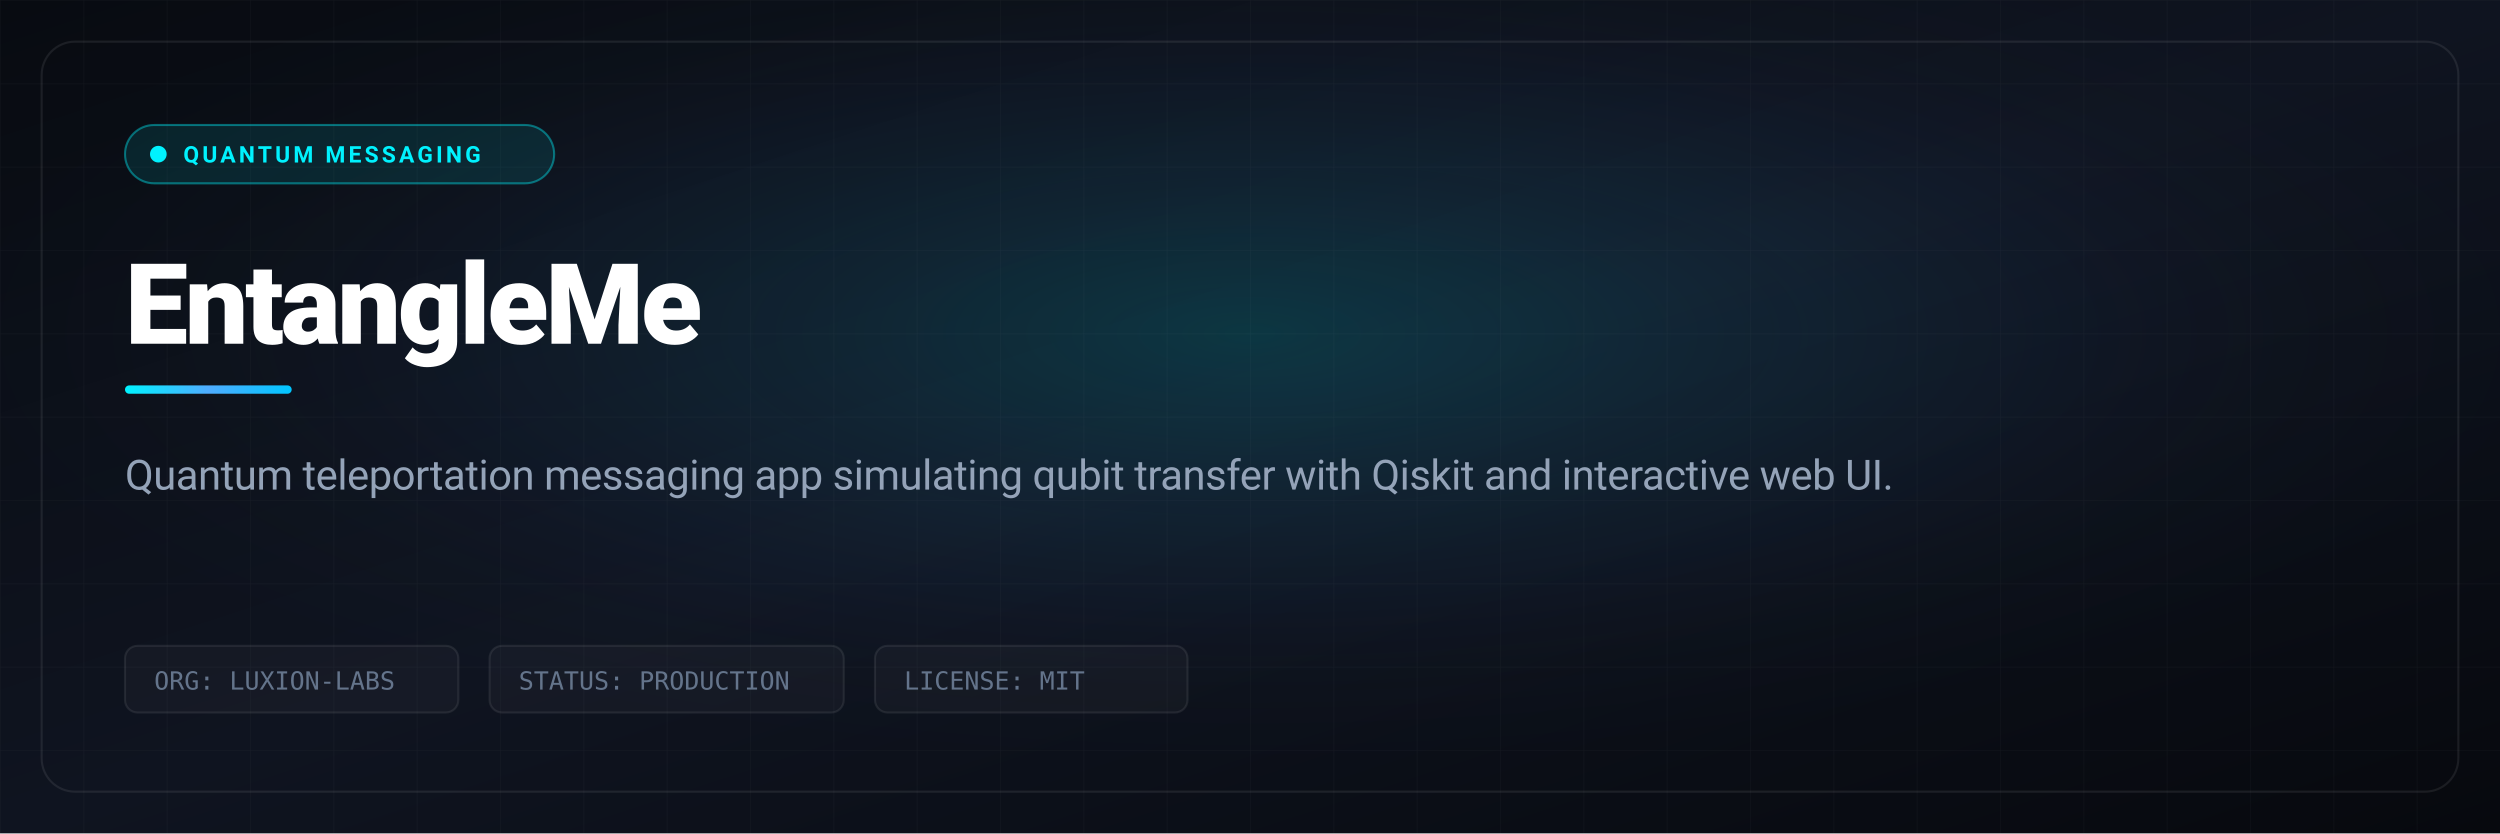
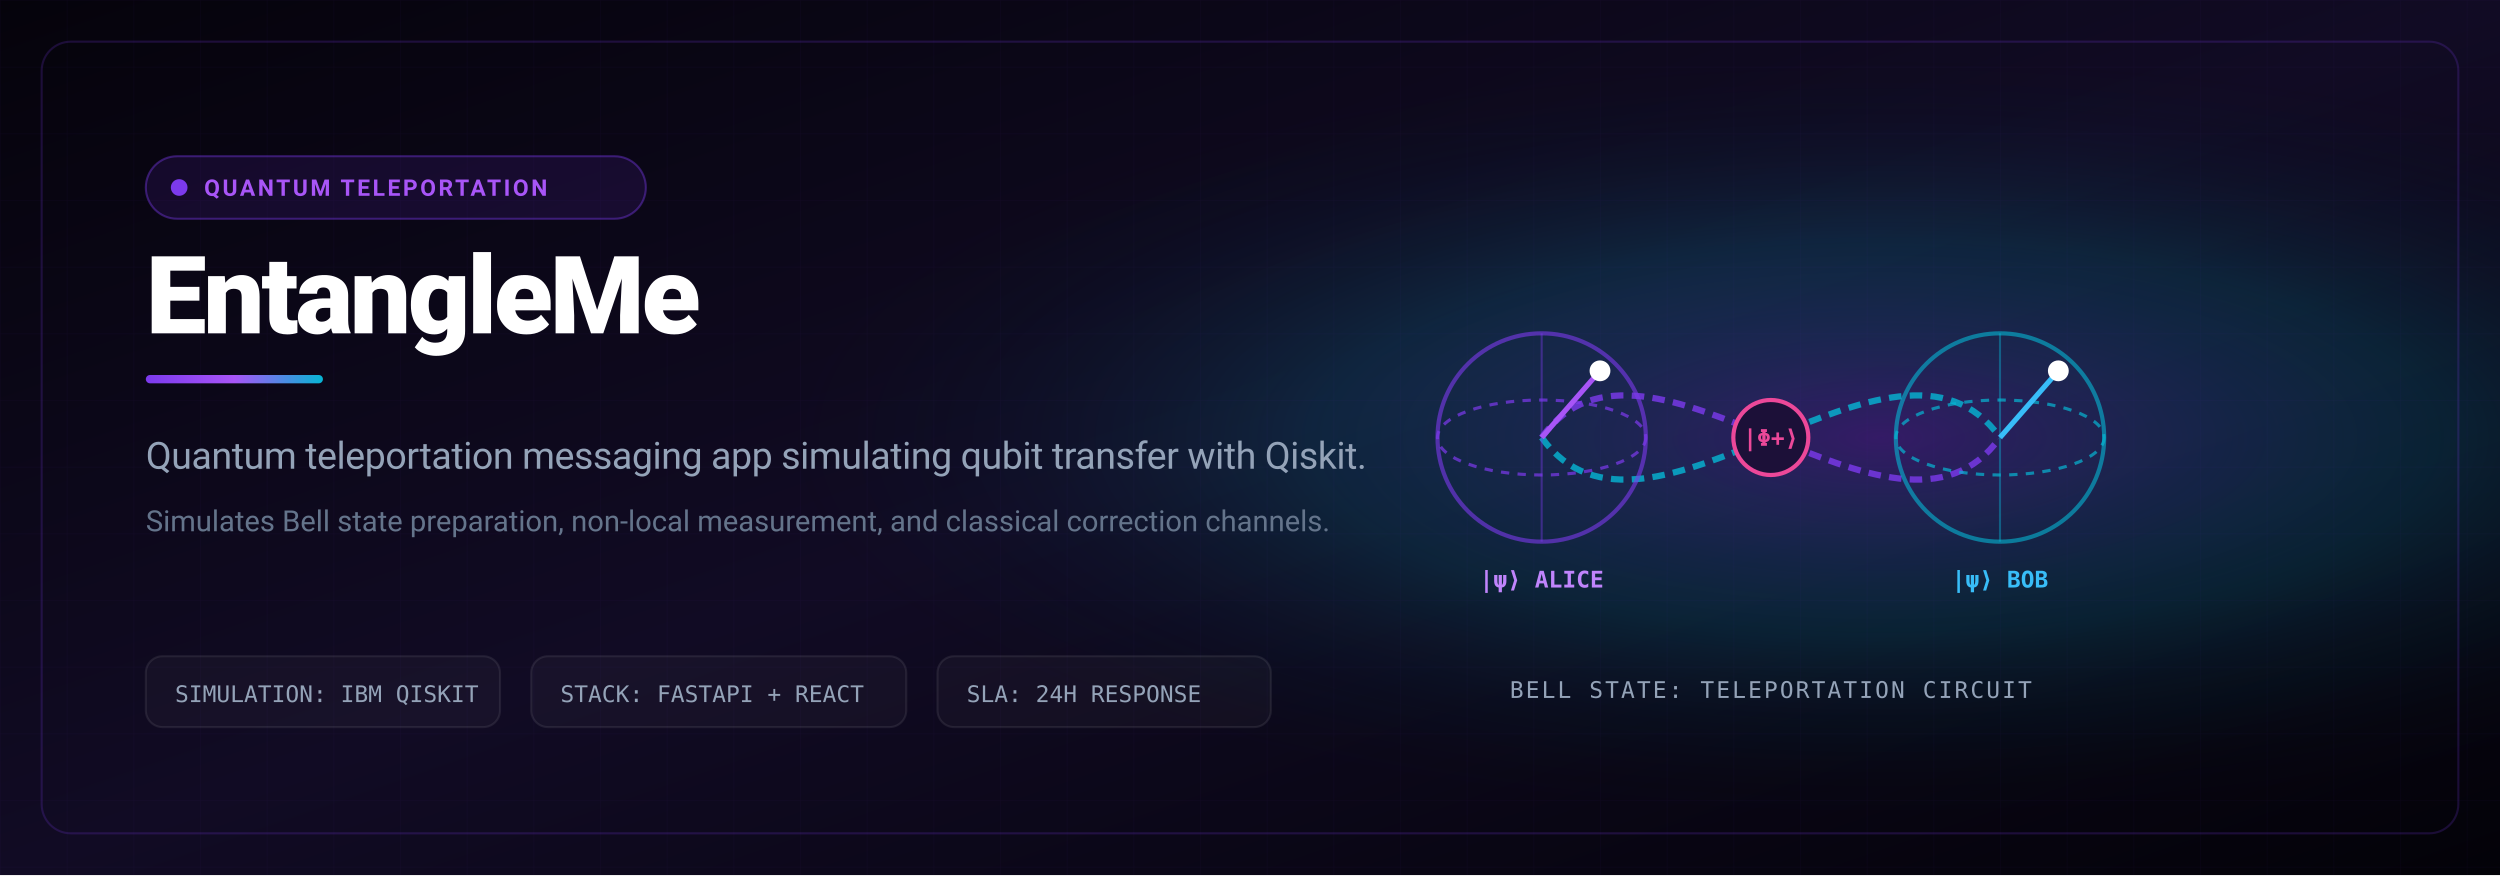
- <svg xmlns="http://www.w3.org/2000/svg" viewBox="0 0 1200 400" width="100%" height="100%">
+ <svg xmlns="http://www.w3.org/2000/svg" viewBox="0 0 1200 420" width="100%" height="100%">
  <defs>
-     <linearGradient id="bg" x1="0%" y1="0%" x2="100%" y2="100%">
-       <stop offset="0%" stop-color="#080B11" />
-       <stop offset="50%" stop-color="#0F1420" />
-       <stop offset="100%" stop-color="#07090E" />
+     <linearGradient id="q-bg" x1="0%" y1="0%" x2="100%" y2="100%">
+       <stop offset="0%" stop-color="#05030B" />
+       <stop offset="50%" stop-color="#110B24" />
+       <stop offset="100%" stop-color="#030208" />
    </linearGradient>
-     <linearGradient id="accent" x1="0%" y1="0%" x2="100%" y2="0%">
-       <stop offset="0%" stop-color="#00F2FE" />
-       <stop offset="50%" stop-color="#4FACFE" />
-       <stop offset="100%" stop-color="#00C6FF" />
+     <linearGradient id="uv-cyan" x1="0%" y1="0%" x2="100%" y2="0%">
+       <stop offset="0%" stop-color="#7C3AED" />
+       <stop offset="50%" stop-color="#A855F7" />
+       <stop offset="100%" stop-color="#06B6D4" />
    </linearGradient>
-     <radialGradient id="glow" cx="50%" cy="40%" r="55%">
-       <stop offset="0%" stop-color="#00F2FE" stop-opacity="0.16" />
-       <stop offset="60%" stop-color="#4FACFE" stop-opacity="0.04" />
-       <stop offset="100%" stop-color="#080B11" stop-opacity="0" />
+     <radialGradient id="q-glow" cx="75%" cy="50%" r="45%">
+       <stop offset="0%" stop-color="#7C3AED" stop-opacity="0.35" />
+       <stop offset="50%" stop-color="#06B6D4" stop-opacity="0.15" />
+       <stop offset="100%" stop-color="#05030B" stop-opacity="0" />
    </radialGradient>
-     <pattern id="grid" width="40" height="40" patternUnits="userSpaceOnUse">
-       <path d="M 40 0 L 0 0 0 40" fill="none" stroke="#FFFFFF" stroke-width="0.5" stroke-opacity="0.04" />
+     <pattern id="q-grid" width="32" height="32" patternUnits="userSpaceOnUse">
+       <path d="M 32 0 L 0 0 0 32" fill="none" stroke="#7C3AED" stroke-width="0.5" stroke-opacity="0.05" />
    </pattern>
  </defs>
-   <rect width="1200" height="400" fill="url(#bg)" />
-   <rect width="1200" height="400" fill="url(#glow)" />
-   <rect width="1200" height="400" fill="url(#grid)" />
-   <rect x="20" y="20" width="1160" height="360" rx="16" fill="none" stroke="#FFFFFF" stroke-width="1" stroke-opacity="0.08" />
-   <g transform="translate(60, 60)">
-     <rect width="206" height="28" rx="14" fill="#00F2FE" fill-opacity="0.1" stroke="#00F2FE" stroke-width="1" stroke-opacity="0.4" />
-     <circle cx="16" cy="14" r="4" fill="#00F2FE" />
-     <text x="28" y="18" fill="#00F2FE" font-family="-apple-system, BlinkMacSystemFont, 'Segoe UI', Roboto, Helvetica, Arial, sans-serif" font-size="11" font-weight="700" letter-spacing="1.5">QUANTUM MESSAGING</text>
+   <rect width="1200" height="420" fill="url(#q-bg)" />
+   <rect width="1200" height="420" fill="url(#q-glow)" />
+   <rect width="1200" height="420" fill="url(#q-grid)" />
+   <rect x="20" y="20" width="1160" height="380" rx="14" fill="none" stroke="#7C3AED" stroke-width="1" stroke-opacity="0.2" />
+   <g transform="translate(850, 210)">
+     <path d="M -110 0 C -60 -70 60 70 110 0" fill="none" stroke="#7C3AED" stroke-width="3" stroke-dasharray="6 4" stroke-opacity="0.8" />
+     <path d="M -110 0 C -60 70 60 -70 110 0" fill="none" stroke="#06B6D4" stroke-width="3" stroke-dasharray="6 4" stroke-opacity="0.8" />
+     <g transform="translate(-110, 0)">
+       <circle cx="0" cy="0" r="50" fill="none" stroke="#7C3AED" stroke-width="2" stroke-opacity="0.6" />
+       <ellipse cx="0" cy="0" rx="50" ry="18" fill="none" stroke="#7C3AED" stroke-width="1.5" stroke-dasharray="4 4" stroke-opacity="0.7" />
+       <line x1="0" y1="-50" x2="0" y2="50" stroke="#7C3AED" stroke-width="1" stroke-opacity="0.4" />
+       <line x1="0" y1="0" x2="28" y2="-32" stroke="#A855F7" stroke-width="2.5" />
+       <circle cx="28" cy="-32" r="5" fill="#FFFFFF" />
+       <text x="0" y="72" fill="#C084FC" font-family="'SF Mono', monospace" font-size="11" font-weight="700" text-anchor="middle">|ψ⟩ ALICE</text>
+     </g>
+     <g transform="translate(110, 0)">
+       <circle cx="0" cy="0" r="50" fill="none" stroke="#06B6D4" stroke-width="2" stroke-opacity="0.6" />
+       <ellipse cx="0" cy="0" rx="50" ry="18" fill="none" stroke="#06B6D4" stroke-width="1.5" stroke-dasharray="4 4" stroke-opacity="0.7" />
+       <line x1="0" y1="-50" x2="0" y2="50" stroke="#06B6D4" stroke-width="1" stroke-opacity="0.4" />
+       <line x1="0" y1="0" x2="28" y2="-32" stroke="#38BDF8" stroke-width="2.5" />
+       <circle cx="28" cy="-32" r="5" fill="#FFFFFF" />
+       <text x="0" y="72" fill="#38BDF8" font-family="'SF Mono', monospace" font-size="11" font-weight="700" text-anchor="middle">|ψ⟩ BOB</text>
+     </g>
+     <g transform="translate(0, 0)">
+       <circle cx="0" cy="0" r="18" fill="#1C1038" stroke="#EC4899" stroke-width="2" />
+       <text x="0" y="4" fill="#EC4899" font-family="'SF Mono', monospace" font-size="11" font-weight="700" text-anchor="middle">|Φ+⟩</text>
+     </g>
+     <text x="0" y="125" fill="#94A3B8" font-family="'SF Mono', monospace" font-size="11" letter-spacing="1" text-anchor="middle">BELL STATE: TELEPORTATION CIRCUIT</text>
  </g>
-   <text x="60" y="165" fill="#FFFFFF" font-family="-apple-system, BlinkMacSystemFont, 'Segoe UI', Roboto, Helvetica, Arial, sans-serif" font-size="54" font-weight="800" letter-spacing="-1.5">
-     EntangleMe
-   </text>
-   <rect x="60" y="185" width="80" height="4" rx="2" fill="url(#accent)" />
-   <text x="60" y="235" fill="#94A3B8" font-family="-apple-system, BlinkMacSystemFont, 'Segoe UI', Roboto, Helvetica, Arial, sans-serif" font-size="20" font-weight="400" letter-spacing="-0.2">
-     Quantum teleportation messaging app simulating qubit transfer with Qiskit and interactive web UI.
-   </text>
-   <g transform="translate(60, 310)">
-     <rect width="160" height="32" rx="6" fill="#FFFFFF" fill-opacity="0.03" stroke="#FFFFFF" stroke-width="1" stroke-opacity="0.08" />
-     <text x="14" y="21" fill="#64748B" font-family="'SF Mono', Menlo, Consolas, Monaco, monospace" font-size="12">ORG: LUXION-LABS</text>
-   </g>
-   <g transform="translate(235, 310)">
-     <rect width="170" height="32" rx="6" fill="#FFFFFF" fill-opacity="0.03" stroke="#FFFFFF" stroke-width="1" stroke-opacity="0.08" />
-     <text x="14" y="21" fill="#64748B" font-family="'SF Mono', Menlo, Consolas, Monaco, monospace" font-size="12">STATUS: PRODUCTION</text>
-   </g>
-   <g transform="translate(420, 310)">
-     <rect width="150" height="32" rx="6" fill="#FFFFFF" fill-opacity="0.03" stroke="#FFFFFF" stroke-width="1" stroke-opacity="0.08" />
-     <text x="14" y="21" fill="#64748B" font-family="'SF Mono', Menlo, Consolas, Monaco, monospace" font-size="12">LICENSE: MIT</text>
+   <g transform="translate(70, 75)">
+     <rect width="240" height="30" rx="15" fill="#7C3AED" fill-opacity="0.12" stroke="#7C3AED" stroke-width="1" stroke-opacity="0.4" />
+     <circle cx="16" cy="15" r="4" fill="#7C3AED" />
+     <text x="28" y="19" fill="#A855F7" font-family="-apple-system, BlinkMacSystemFont, 'Segoe UI', Roboto, sans-serif" font-size="11" font-weight="700" letter-spacing="1.2">QUANTUM TELEPORTATION</text>
+     <text x="0" y="85" fill="#FFFFFF" font-family="-apple-system, BlinkMacSystemFont, 'Segoe UI', Roboto, sans-serif" font-size="52" font-weight="800" letter-spacing="-1.5">
+       EntangleMe
+     </text>
+     <rect x="0" y="105" width="85" height="4" rx="2" fill="url(#uv-cyan)" />
+     <text x="0" y="150" fill="#94A3B8" font-family="-apple-system, BlinkMacSystemFont, 'Segoe UI', Roboto, sans-serif" font-size="18" font-weight="400" letter-spacing="-0.2">
+       Quantum teleportation messaging app simulating qubit transfer with Qiskit.
+     </text>
+     <text x="0" y="180" fill="#64748B" font-family="-apple-system, BlinkMacSystemFont, 'Segoe UI', Roboto, sans-serif" font-size="14" font-weight="400">
+       Simulates Bell state preparation, non-local measurement, and classical correction channels.
+     </text>
+     <g transform="translate(0, 240)">
+       <rect width="170" height="34" rx="8" fill="#FFFFFF" fill-opacity="0.03" stroke="#FFFFFF" stroke-width="1" stroke-opacity="0.08" />
+       <text x="14" y="22" fill="#94A3B8" font-family="'SF Mono', monospace" font-size="11">SIMULATION: IBM QISKIT</text>
+       <rect x="185" y="0" width="180" height="34" rx="8" fill="#FFFFFF" fill-opacity="0.03" stroke="#FFFFFF" stroke-width="1" stroke-opacity="0.08" />
+       <text x="199" y="22" fill="#94A3B8" font-family="'SF Mono', monospace" font-size="11">STACK: FASTAPI + REACT</text>
+       <rect x="380" y="0" width="160" height="34" rx="8" fill="#FFFFFF" fill-opacity="0.03" stroke="#FFFFFF" stroke-width="1" stroke-opacity="0.08" />
+       <text x="394" y="22" fill="#94A3B8" font-family="'SF Mono', monospace" font-size="11">SLA: 24H RESPONSE</text>
+     </g>
  </g>
</svg>
